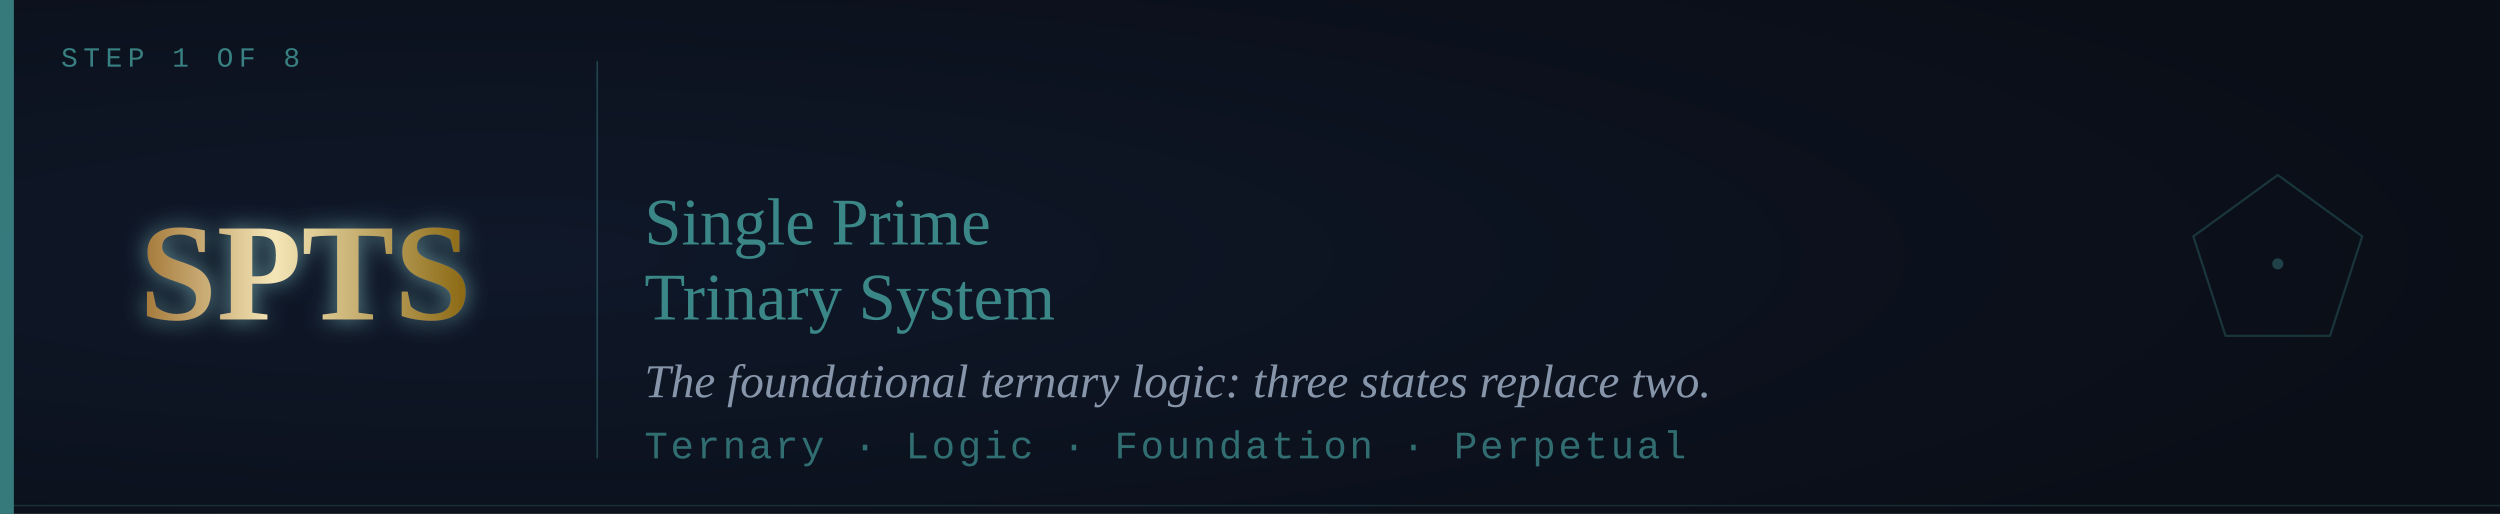
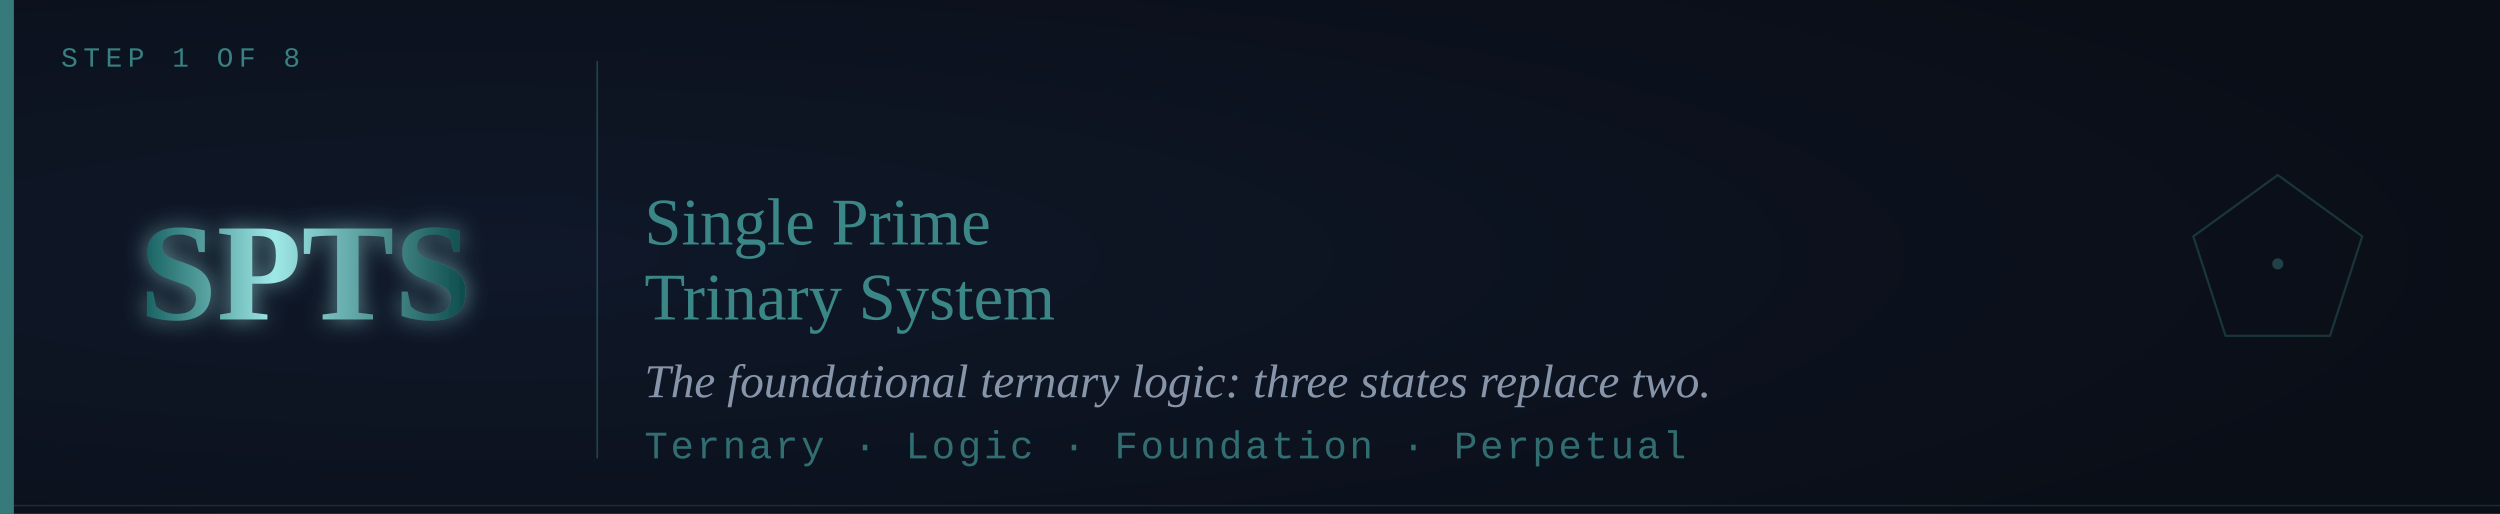
<svg xmlns="http://www.w3.org/2000/svg" viewBox="0 0 900 185" width="900" height="185">
  <defs>
    <radialGradient id="bg" cx="20%" cy="50%" r="80%">
      <stop offset="0%" stop-color="#0F1829" />
      <stop offset="100%" stop-color="#0A0E17" />
    </radialGradient>
    <filter id="tg" x="-40%" y="-40%" width="180%" height="180%">
      <feGaussianBlur in="SourceGraphic" stdDeviation="4" result="b" />
      <feColorMatrix in="b" type="matrix" values="0 0 0 0 0.24 0 0 0 0 0.55 0 0 0 0 0.55 0 0 0 0.7 0" result="tb" />
      <feMerge>
        <feMergeNode in="tb" />
        <feMergeNode in="SourceGraphic" />
      </feMerge>
    </filter>
    <filter id="gg" x="-30%" y="-30%" width="160%" height="160%">
      <feGaussianBlur in="SourceGraphic" stdDeviation="3.5" result="b" />
      <feColorMatrix in="b" type="matrix" values="0 0 0 0 0.79 0 0 0 0 0.66 0 0 0 0 0.30 0 0 0 0.6 0" result="gb" />
      <feMerge>
        <feMergeNode in="gb" />
        <feMergeNode in="SourceGraphic" />
      </feMerge>
    </filter>
    <linearGradient id="gt" x1="0" y1="0" x2="1" y2="0">
      <stop offset="0%" stop-color="#A67C3D" />
      <stop offset="40%" stop-color="#F5E6B8" />
      <stop offset="100%" stop-color="#8B6914" />
    </linearGradient>
+     <linearGradient id="tt" x1="0" y1="0" x2="1" y2="0">
+       <stop offset="0%" stop-color="#1A6464" />
+       <stop offset="40%" stop-color="#9FE8E8" />
+       <stop offset="100%" stop-color="#0D4C4C" />
+     </linearGradient>
  </defs>
  <rect width="900" height="185" fill="url(#bg)" />
  <rect x="0" y="0" width="5" height="185" fill="#3D8C8C" opacity="0.85" />
  <line x1="5" y1="182" x2="900" y2="182" stroke="#3D8C8C" stroke-width="0.5" opacity="0.25" />
  <text x="22" y="24" font-family="'Courier New',monospace" font-size="10" fill="#3D8C8C" letter-spacing="2" opacity="0.9">STEP 1 OF 8</text>
-   <text x="110" y="115" font-family="Georgia,'Times New Roman',serif" font-size="50" font-weight="bold" fill="url(#gt)" filter="url(#tg)" text-anchor="middle">SPTS</text>
+   <text x="110" y="115" font-family="Georgia,'Times New Roman',serif" font-size="50" font-weight="bold" fill="url(#tt)" filter="url(#tg)" text-anchor="middle">SPTS</text>
  <line x1="215" y1="22" x2="215" y2="165" stroke="#3D8C8C" stroke-width="0.6" opacity="0.4" />
  <text x="232" y="88" font-family="Georgia,'Times New Roman',serif" font-size="24" fill="#3D8C8C" opacity="0.95">Single Prime</text>
  <text x="232" y="115" font-family="Georgia,'Times New Roman',serif" font-size="24" fill="#3D8C8C" opacity="0.95">Trinary System</text>
  <text x="232" y="143" font-family="Georgia,'Times New Roman',serif" font-size="17" font-style="italic" fill="#94A3B8" opacity="0.9">The foundational ternary logic: three states replace two.</text>
  <text x="232" y="165" font-family="'Courier New',monospace" font-size="14" fill="#3D8C8C" letter-spacing="1" opacity="0.75">Ternary · Logic · Foundation · Perpetual</text>
  <polygon points="820,63 850.4,85.1 838.8,120.9 801.2,120.9 789.6,85.1" fill="none" stroke="#3D8C8C" stroke-width="0.8" opacity="0.3" />
  <circle cx="820" cy="95" r="2" fill="#3D8C8C" opacity="0.4" />
</svg>
